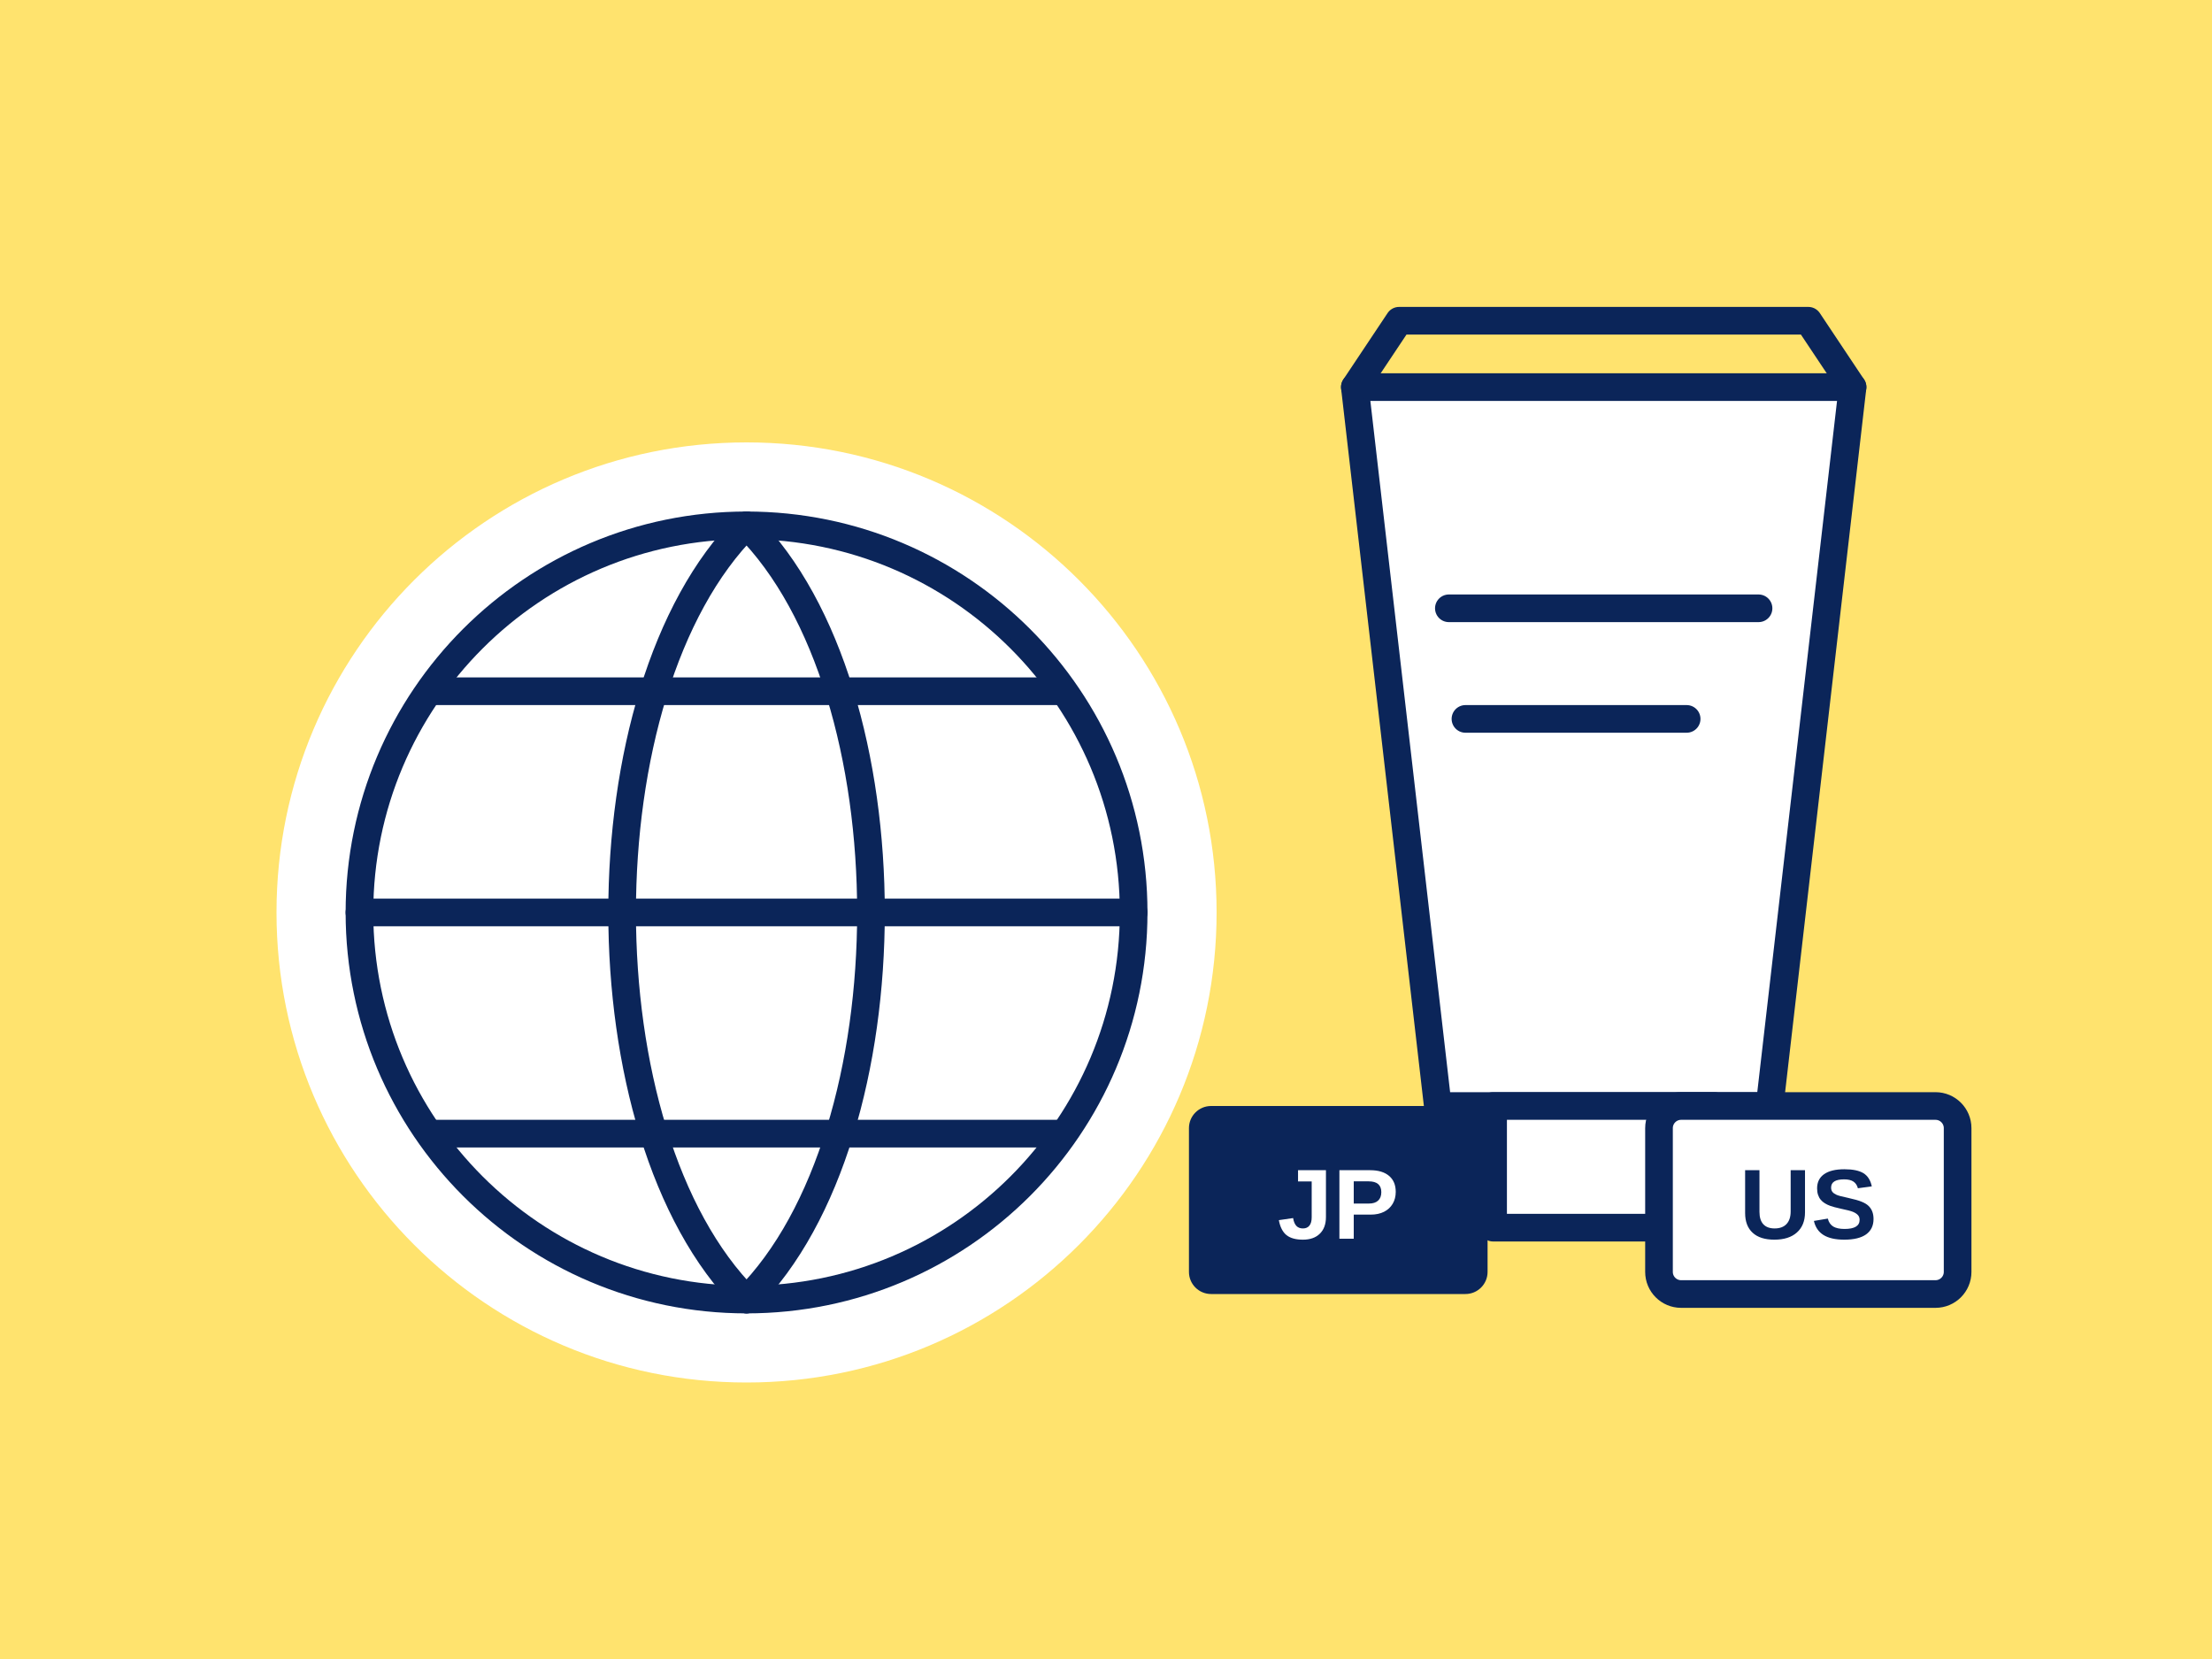
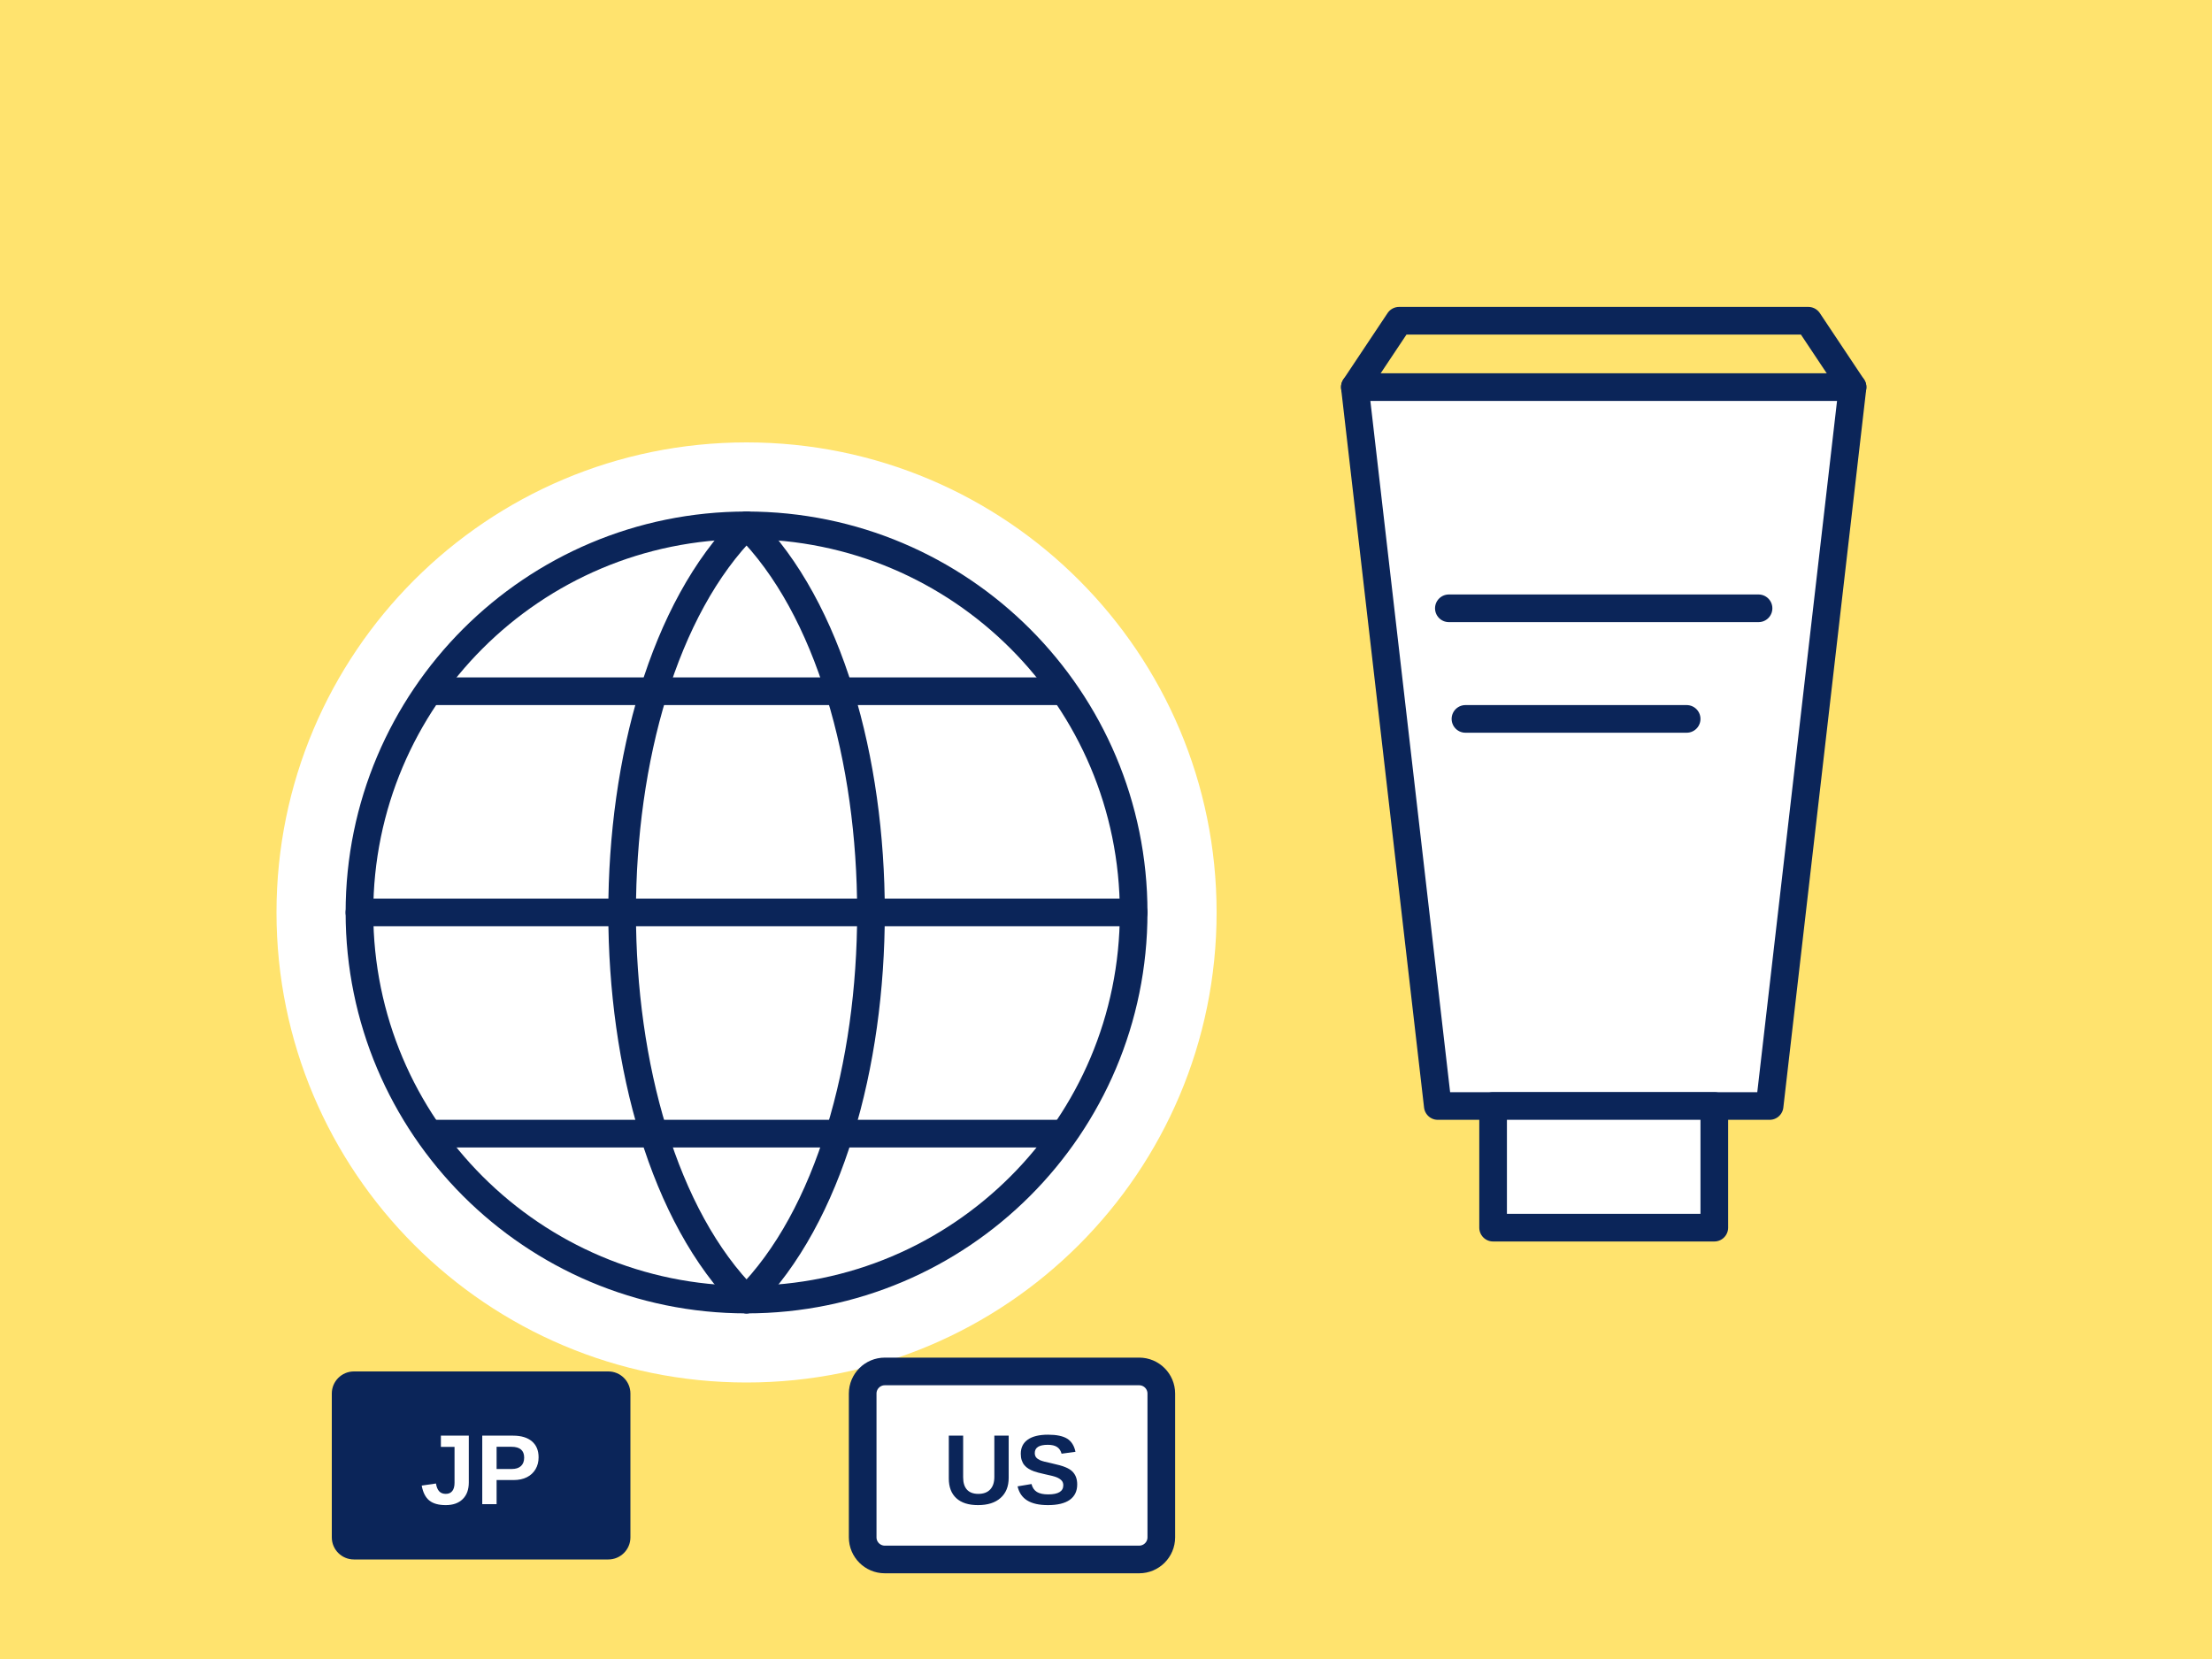
- <svg xmlns="http://www.w3.org/2000/svg" viewBox="0 0 400 300" role="img">
+ <svg xmlns="http://www.w3.org/2000/svg" viewBox="0 0 400 300">
  <rect width="400" height="300" fill="#ffe36e" />
  <g fill="none" stroke="#0b2559" stroke-width="5" stroke-linecap="round" stroke-linejoin="round">
    <ellipse cx="135" cy="165" rx="85" ry="85" fill="#ffffff" stroke="none" />
    <circle cx="135" cy="165" r="70" />
    <path d="M65 165h140" />
    <path d="M135 95c-30 30-30 110 0 140" />
    <path d="M135 95c30 30 30 110 0 140" />
    <path d="M78 125h114M78 205h114" />
    <path d="M245 70h90l-15 130h-60z" fill="#fff" />
    <path d="M245 70l8-12h74l8 12" />
    <path d="M270 200h40v22h-40z" fill="#fff" />
    <path d="M262 110h56" />
    <path d="M265 130h40" />
-     <rect x="215" y="200" width="54" height="34" rx="4" fill="#0b2559" stroke="none" />
-     <text x="242" y="224" font-family="Arial, sans-serif" font-size="18" font-weight="700" fill="#fff" text-anchor="middle" stroke="none">JP</text>
-     <rect x="300" y="200" width="54" height="34" rx="4" fill="#fff" />
-     <text x="327" y="224" font-family="Arial, sans-serif" font-size="18" font-weight="700" fill="#0b2559" text-anchor="middle" stroke="none">US</text>
+     <rect x="60" y="248" width="54" height="34" rx="4" fill="#0b2559" stroke="none" />
+     <text x="87" y="272" font-family="Arial, sans-serif" font-size="18" font-weight="700" fill="#fff" text-anchor="middle" stroke="none">JP</text>
+     <rect x="156" y="248" width="54" height="34" rx="4" fill="#fff" />
+     <text x="183" y="272" font-family="Arial, sans-serif" font-size="18" font-weight="700" fill="#0b2559" text-anchor="middle" stroke="none">US</text>
  </g>
</svg>
